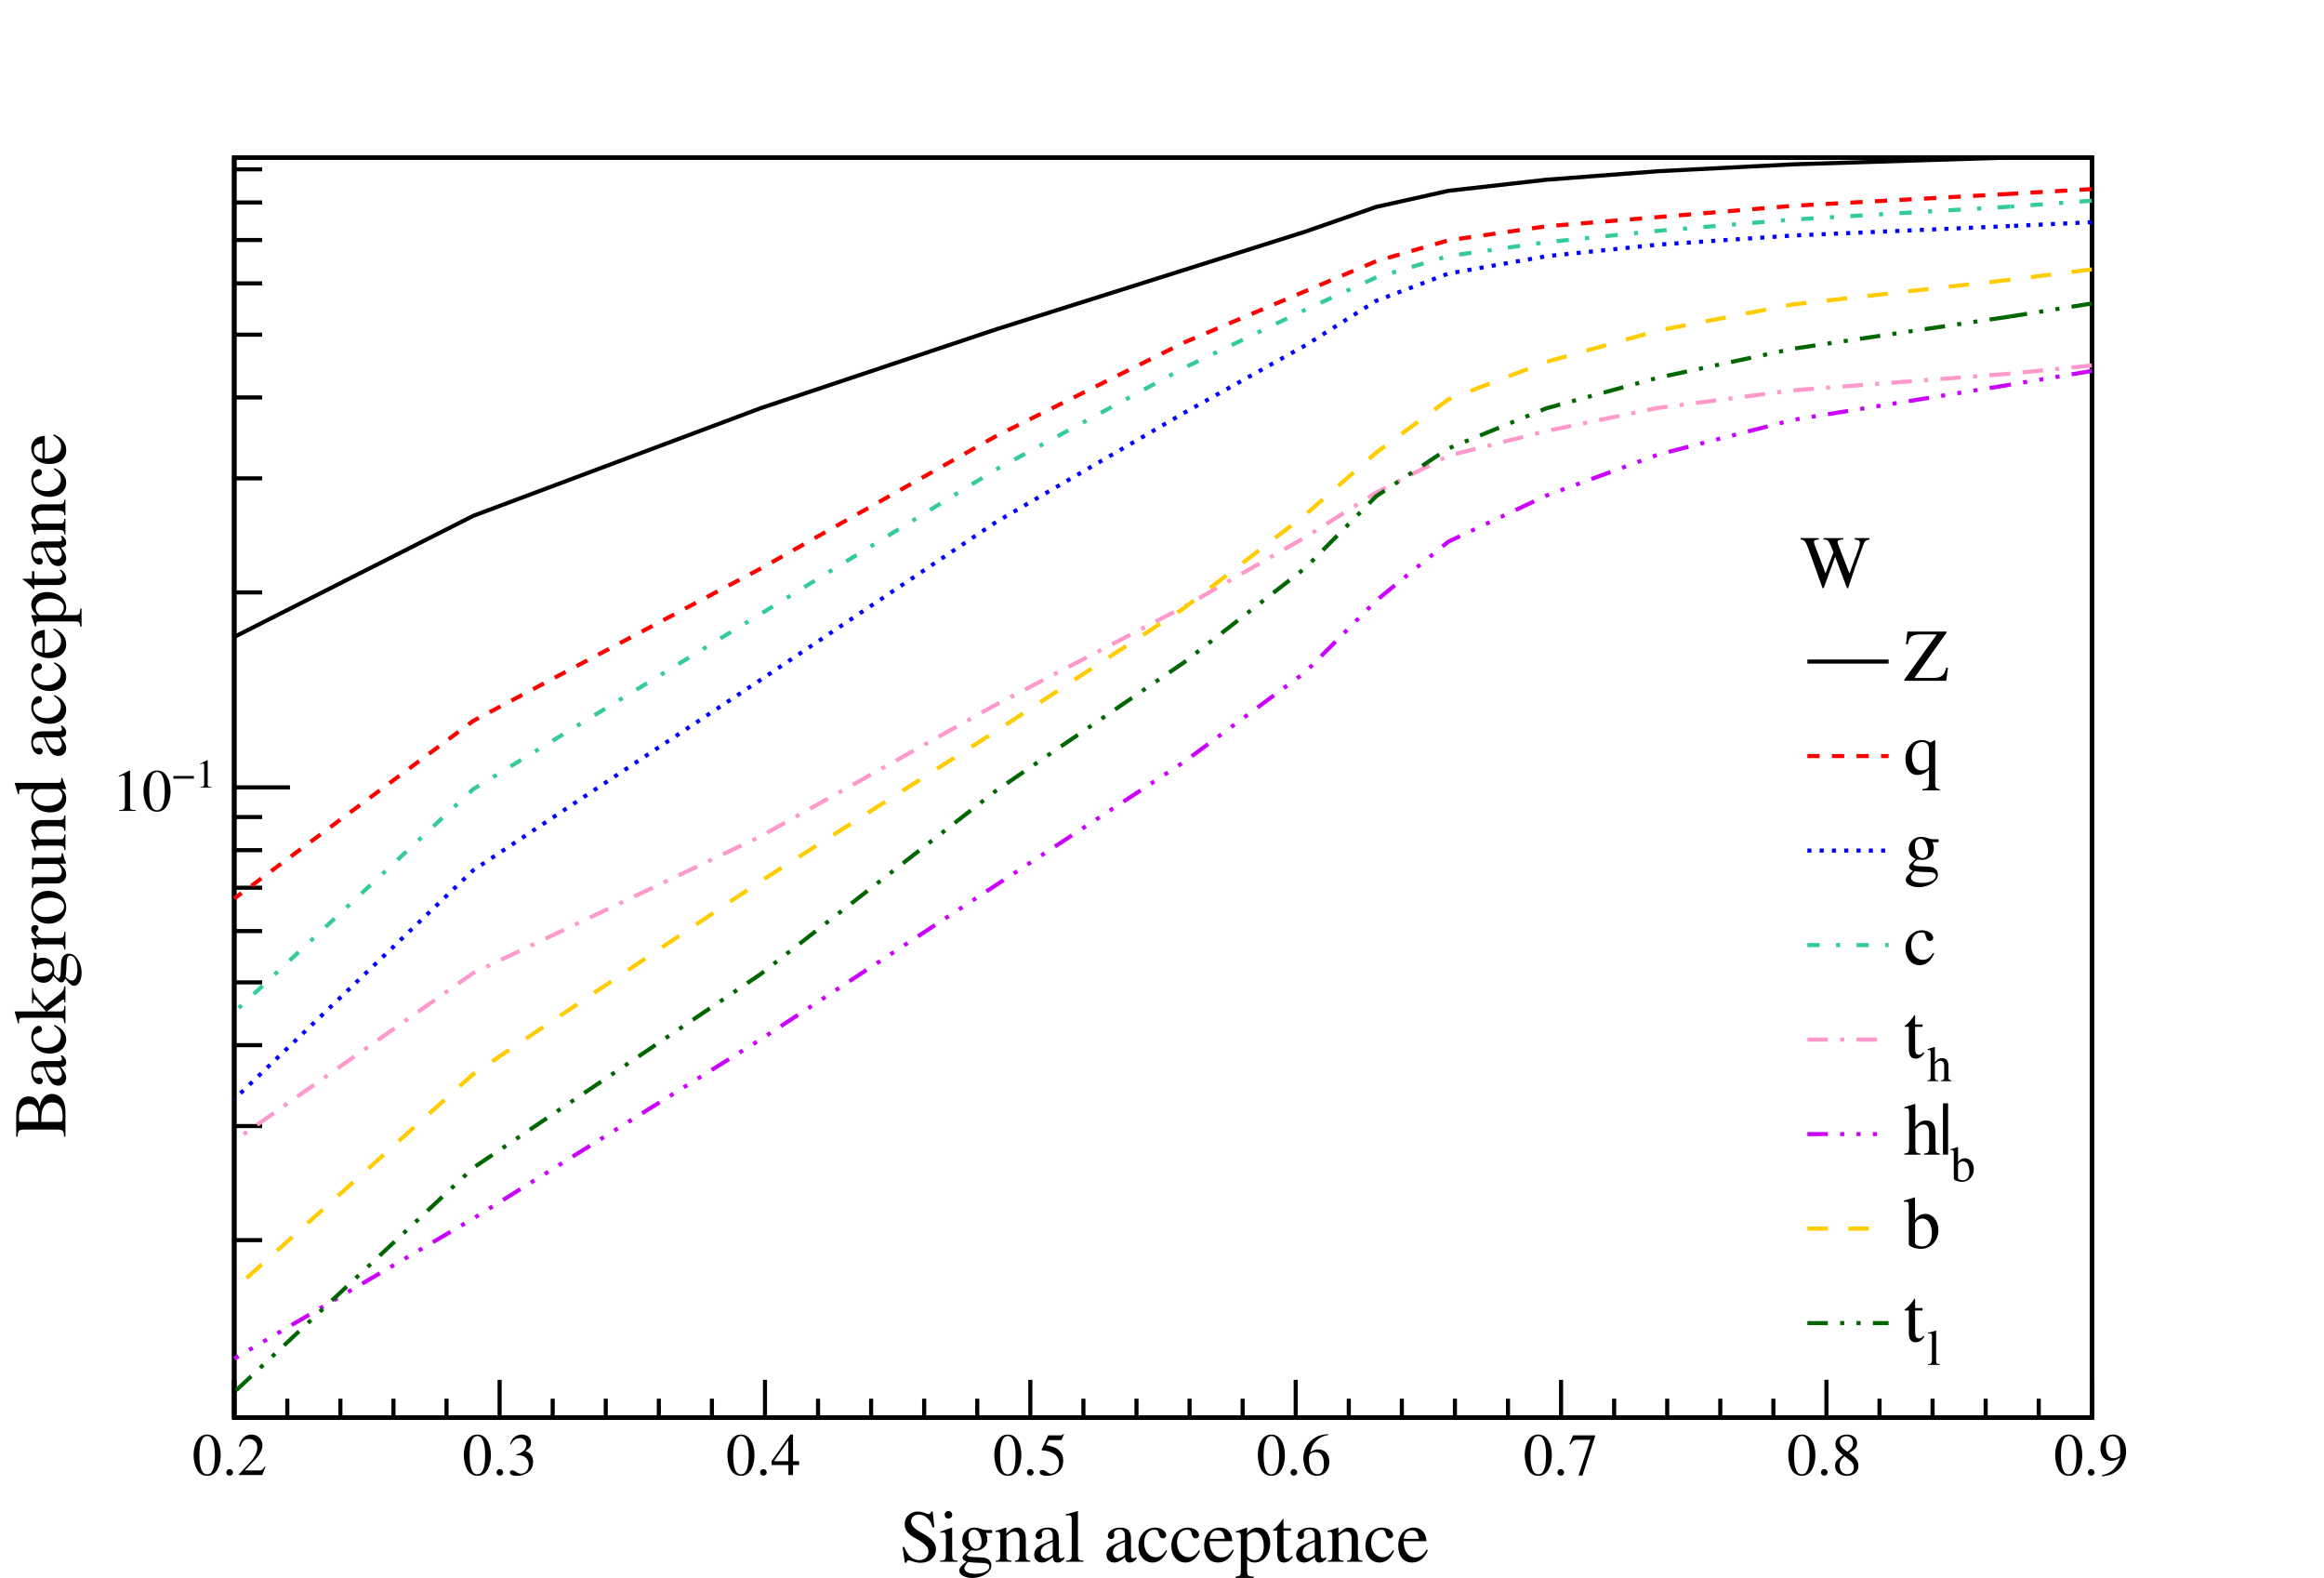
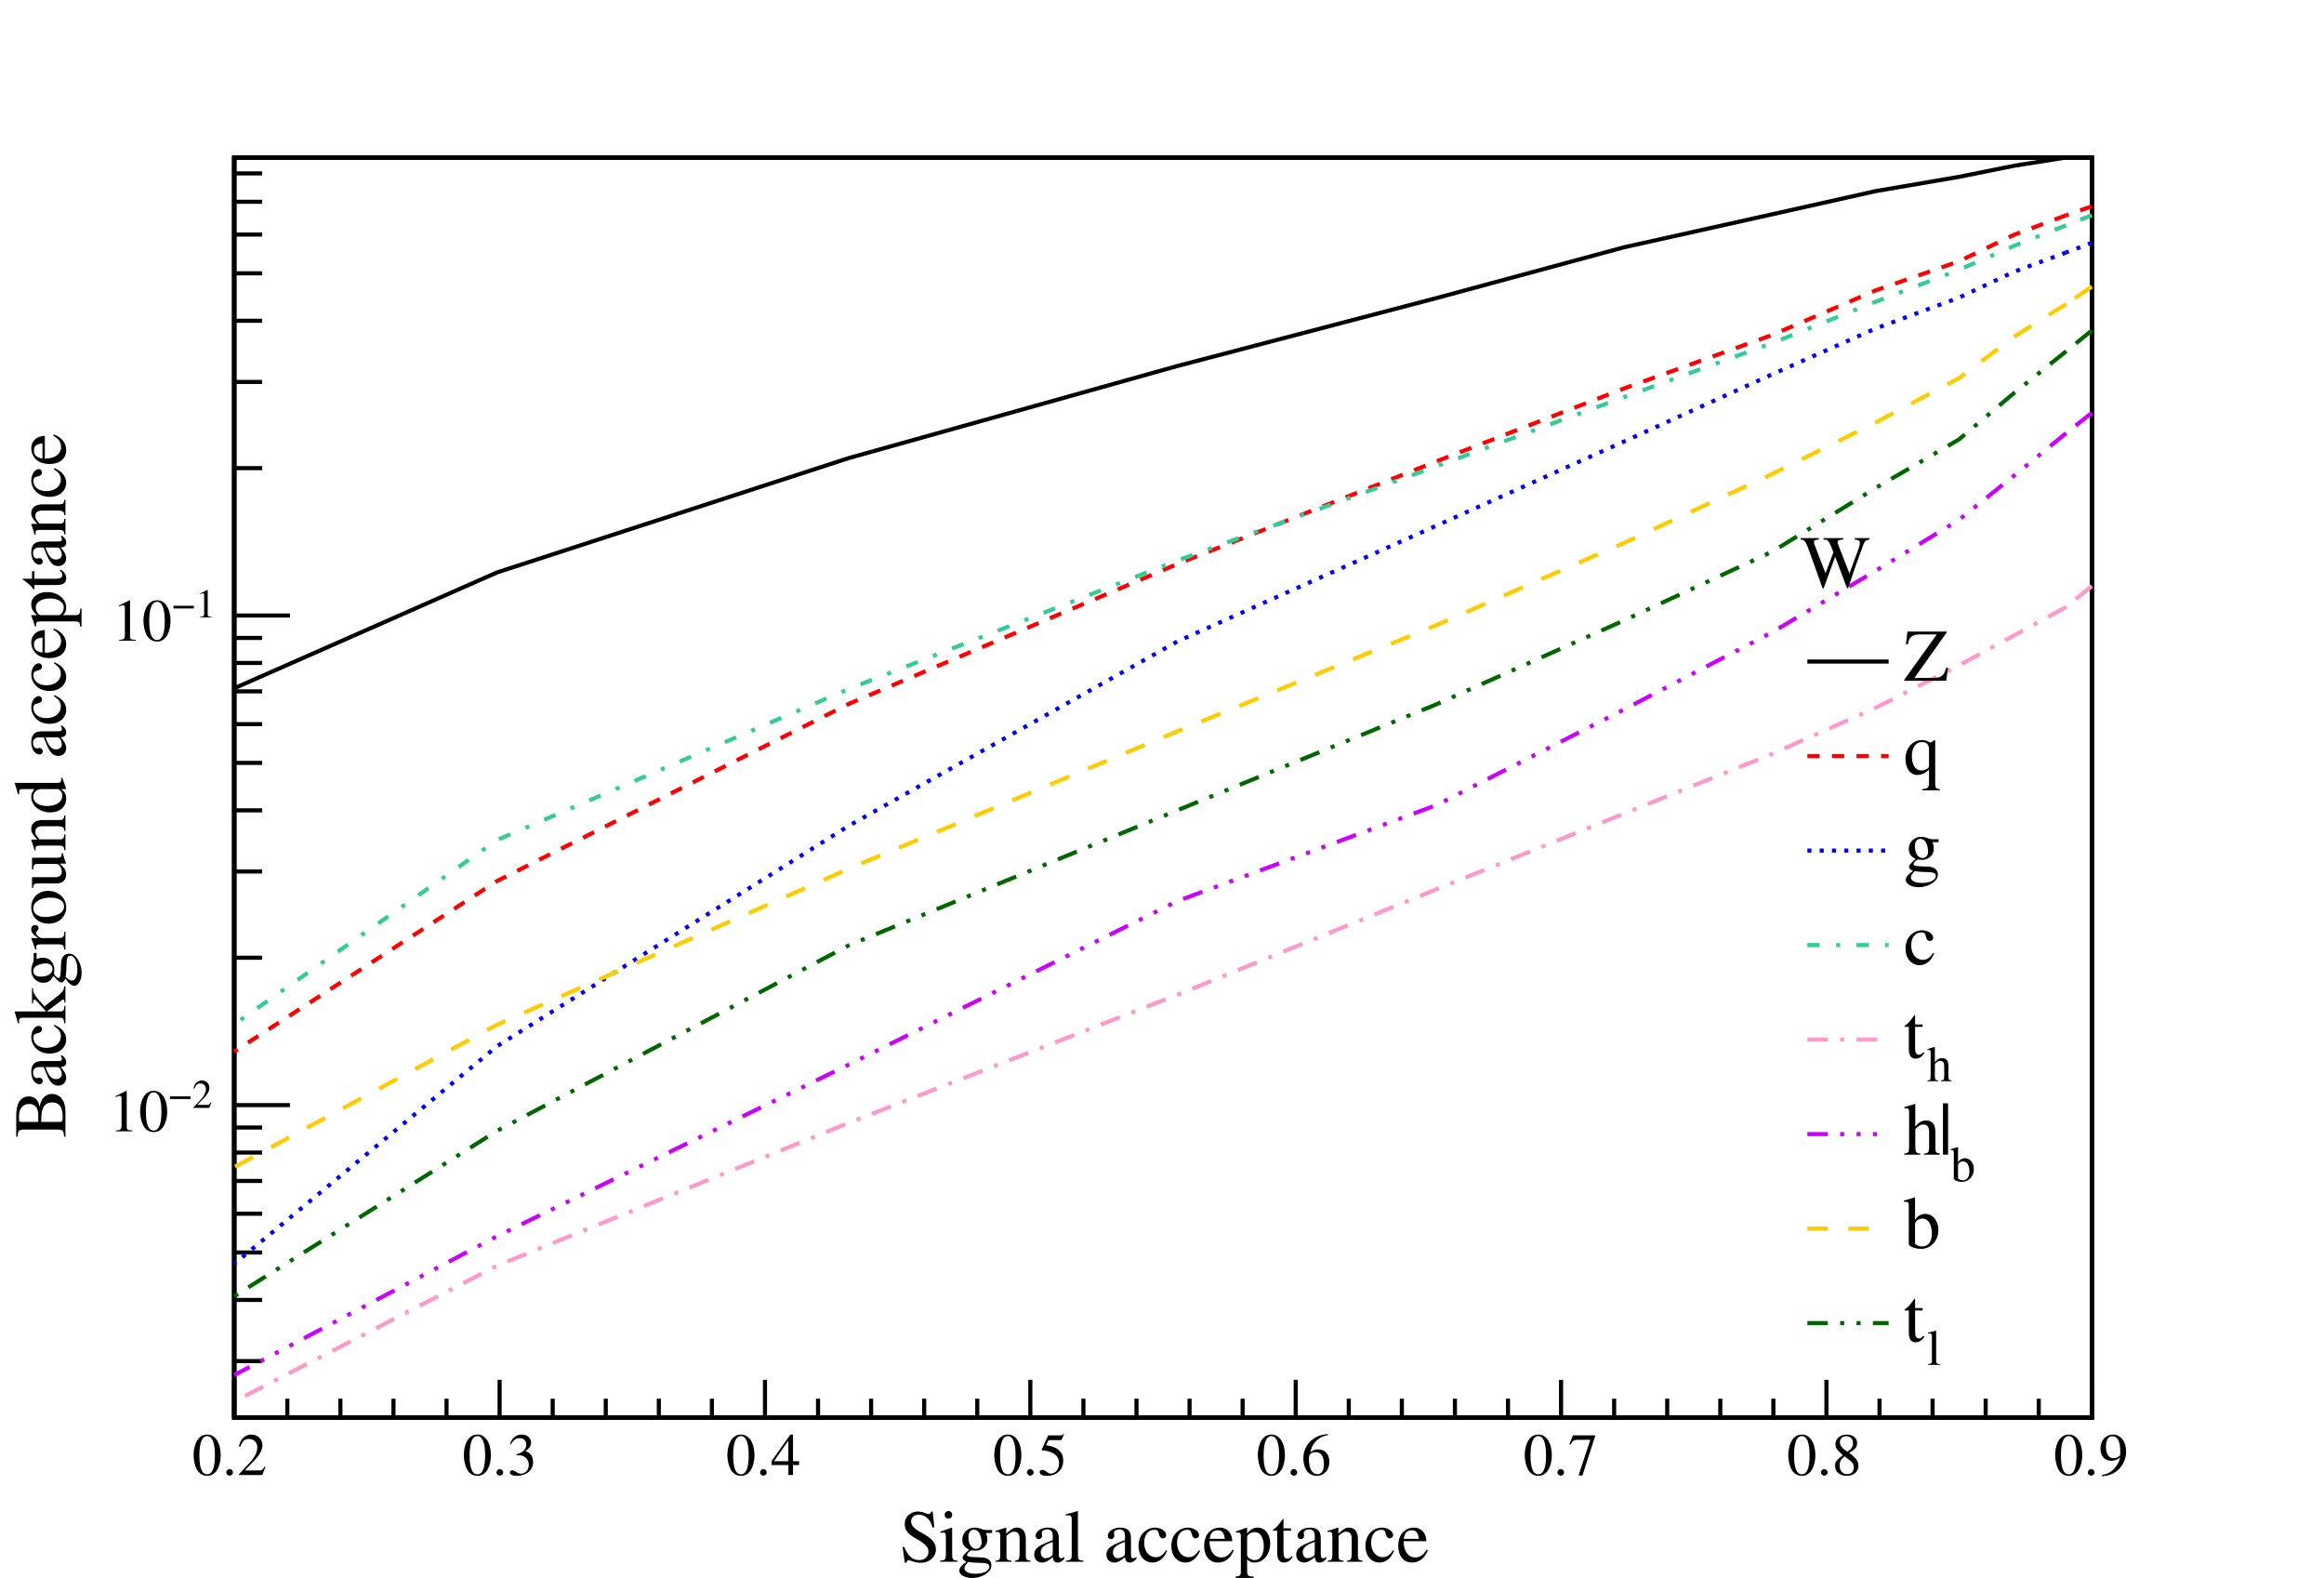
<svg xmlns="http://www.w3.org/2000/svg" width="567.429" height="384.969" viewBox="0 0 567.429 384.969">
  <defs>
</defs>
  <rect x="57.193" y="38.447" width="453.543" height="307.575" fill="none" stroke="black" />
  <rect x="57.193" y="38.447" width="453.543" height="307.575" fill="none" stroke="black" />
  <rect x="57.193" y="38.447" width="453.543" height="307.575" fill="none" stroke="black" />
  <rect x="57.193" y="38.447" width="453.543" height="307.575" fill="none" stroke="black" />
  <path d="M57.193,346.022h 453.543" fill="none" stroke="black" />
  <text x="219.615" y="381.211" fill="black" font-size="18.136" font-family="Times">
Signal acceptance
</text>
  <path d="M57.193,336.795v 9.227" fill="none" stroke="black" />
  <path d="M70.151,341.409v 4.614" fill="none" stroke="black" />
  <path d="M83.11,341.409v 4.614" fill="none" stroke="black" />
  <path d="M96.068,341.409v 4.614" fill="none" stroke="black" />
  <path d="M109.026,341.409v 4.614" fill="none" stroke="black" />
  <path d="M121.985,336.795v 9.227" fill="none" stroke="black" />
  <path d="M134.943,341.409v 4.614" fill="none" stroke="black" />
  <path d="M147.902,341.409v 4.614" fill="none" stroke="black" />
  <path d="M160.86,341.409v 4.614" fill="none" stroke="black" />
  <path d="M173.818,341.409v 4.614" fill="none" stroke="black" />
  <path d="M186.777,336.795v 9.227" fill="none" stroke="black" />
  <path d="M199.735,341.409v 4.614" fill="none" stroke="black" />
  <path d="M212.693,341.409v 4.614" fill="none" stroke="black" />
  <path d="M225.652,341.409v 4.614" fill="none" stroke="black" />
  <path d="M238.61,341.409v 4.614" fill="none" stroke="black" />
  <path d="M251.569,336.795v 9.227" fill="none" stroke="black" />
  <path d="M264.527,341.409v 4.614" fill="none" stroke="black" />
  <path d="M277.485,341.409v 4.614" fill="none" stroke="black" />
  <path d="M290.444,341.409v 4.614" fill="none" stroke="black" />
  <path d="M303.402,341.409v 4.614" fill="none" stroke="black" />
  <path d="M316.361,336.795v 9.227" fill="none" stroke="black" />
  <path d="M329.319,341.409v 4.614" fill="none" stroke="black" />
  <path d="M342.277,341.409v 4.614" fill="none" stroke="black" />
  <path d="M355.236,341.409v 4.614" fill="none" stroke="black" />
  <path d="M368.194,341.409v 4.614" fill="none" stroke="black" />
  <path d="M381.152,336.795v 9.227" fill="none" stroke="black" />
  <path d="M394.111,341.409v 4.614" fill="none" stroke="black" />
  <path d="M407.069,341.409v 4.614" fill="none" stroke="black" />
  <path d="M420.028,341.409v 4.614" fill="none" stroke="black" />
  <path d="M432.986,341.409v 4.614" fill="none" stroke="black" />
  <path d="M445.944,336.795v 9.227" fill="none" stroke="black" />
  <path d="M458.903,341.409v 4.614" fill="none" stroke="black" />
  <path d="M471.861,341.409v 4.614" fill="none" stroke="black" />
  <path d="M484.819,341.409v 4.614" fill="none" stroke="black" />
  <path d="M497.778,341.409v 4.614" fill="none" stroke="black" />
  <path d="M510.736,336.795v 9.227" fill="none" stroke="black" />
  <path d="M57.193,336.795v 9.227" fill="none" stroke="black" />
  <path d="M510.736,336.795v 9.227" fill="none" stroke="black" />
  <text x="46.929" y="360.033" fill="black" font-size="14.609" font-family="Times">
0.2
</text>
  <text x="112.908" y="360.033" fill="black" font-size="14.609" font-family="Times">
0.3
</text>
  <text x="177.258" y="360.033" fill="black" font-size="14.609" font-family="Times">
0.4
</text>
  <text x="242.422" y="360.033" fill="black" font-size="14.609" font-family="Times">
0.5
</text>
  <text x="306.772" y="360.033" fill="black" font-size="14.609" font-family="Times">
0.6
</text>
  <text x="371.936" y="360.033" fill="black" font-size="14.609" font-family="Times">
0.7
</text>
  <text x="436.286" y="360.033" fill="black" font-size="14.609" font-family="Times">
0.8
</text>
  <text x="501.45" y="360.033" fill="black" font-size="14.609" font-family="Times">
0.9
</text>
  <path d="M57.193,346.022v -307.575" fill="none" stroke="black" />
  <g transform="rotate(-90,15.9765,277.763)">
    <text x="15.976" y="277.763" fill="black" font-size="18.136" font-family="Times">
Background acceptance
</text>
  </g>
-   <path d="M63.996,302.697h -6.803" fill="none" stroke="black" />
-   <path d="M63.996,274.858h -6.803" fill="none" stroke="black" />
-   <path d="M63.996,255.106h -6.803" fill="none" stroke="black" />
-   <path d="M63.996,239.785h -6.803" fill="none" stroke="black" />
-   <path d="M63.996,227.266h -6.803" fill="none" stroke="black" />
-   <path d="M63.996,216.682h -6.803" fill="none" stroke="black" />
-   <path d="M63.996,207.514h -6.803" fill="none" stroke="black" />
-   <path d="M63.996,199.427h -6.803" fill="none" stroke="black" />
-   <path d="M70.799,192.193h -13.606" fill="none" stroke="black" />
-   <text x="47.744" y="192.235" fill="black" font-size="9.906" font-family="Times">
+   <path d="M63.996,332.227h -6.803" fill="none" stroke="black" />
+   <path d="M63.996,317.297h -6.803" fill="none" stroke="black" />
+   <path d="M63.996,305.716h -6.803" fill="none" stroke="black" />
+   <path d="M63.996,296.254h -6.803" fill="none" stroke="black" />
+   <path d="M63.996,288.254h -6.803" fill="none" stroke="black" />
+   <path d="M63.996,281.324h -6.803" fill="none" stroke="black" />
+   <path d="M63.996,275.211h -6.803" fill="none" stroke="black" />
+   <path d="M70.799,269.743h -13.606" fill="none" stroke="black" />
+   <text x="46.929" y="270.432" fill="black" font-size="9.906" font-family="Times">
+ 2
+ </text>
+   <text x="41.228" y="270.432" fill="black" font-size="9.906" font-family="Times">
+ −
+ </text>
+   <text x="26.566" y="276.134" fill="black" font-size="14.609" font-family="Times">
+ 10
+ </text>
+   <path d="M63.996,233.769h -6.803" fill="none" stroke="black" />
+   <path d="M63.996,212.726h -6.803" fill="none" stroke="black" />
+   <path d="M63.996,197.796h -6.803" fill="none" stroke="black" />
+   <path d="M63.996,186.215h -6.803" fill="none" stroke="black" />
+   <path d="M63.996,176.753h -6.803" fill="none" stroke="black" />
+   <path d="M63.996,168.753h -6.803" fill="none" stroke="black" />
+   <path d="M63.996,161.823h -6.803" fill="none" stroke="black" />
+   <path d="M63.996,155.71h -6.803" fill="none" stroke="black" />
+   <path d="M70.799,150.242h -13.606" fill="none" stroke="black" />
+   <text x="47.744" y="150.692" fill="black" font-size="9.906" font-family="Times">
1
</text>
-   <text x="42.042" y="192.235" fill="black" font-size="9.906" font-family="Times">
+   <text x="42.042" y="150.692" fill="black" font-size="9.906" font-family="Times">
−
</text>
-   <text x="27.38" y="197.936" fill="black" font-size="14.609" font-family="Times">
+   <text x="27.38" y="156.394" fill="black" font-size="14.609" font-family="Times">
10
</text>
-   <path d="M63.996,144.601h -6.803" fill="none" stroke="black" />
-   <path d="M63.996,116.762h -6.803" fill="none" stroke="black" />
-   <path d="M63.996,97.009h -6.803" fill="none" stroke="black" />
-   <path d="M63.996,81.688h -6.803" fill="none" stroke="black" />
-   <path d="M63.996,69.17h -6.803" fill="none" stroke="black" />
-   <path d="M63.996,58.586h -6.803" fill="none" stroke="black" />
-   <path d="M63.996,49.418h -6.803" fill="none" stroke="black" />
-   <path d="M63.996,41.331h -6.803" fill="none" stroke="black" />
-   <path d="M490.724,38.447z" fill="none" stroke="black" />
-   <path d="M490.724,38.447l -52.93, 1.666l -32.911, 1.676l -27.34, 2.082l -23.906, 2.704l -17.622, 3.931l -17.298, 6.029l -29.607, 9.358l -45.868, 14.483l -57.594, 19.282l -70.098, 26.252l -58.359, 29.558" fill="none" stroke="black" />
-   <path d="M510.736,46.155l -20.012, 1.165" fill="none" stroke="#ff0000" stroke-dasharray=" 3, 3" />
-   <path d="M490.724,47.32l -52.93, 2.916l -32.911, 2.746l -27.34, 2.251l -23.906, 3.428l -17.622, 5.094l -17.298, 7.313l -29.607, 12.535l -45.868, 22.818l -57.594, 32.397l -70.098, 37.134l -58.359, 43.378" fill="none" stroke="#ff0000" stroke-dasharray=" 3, 3" />
-   <path d="M510.736,54.237l -20.012, 0.941" fill="none" stroke="#0000ff" stroke-dasharray=" 1, 2" />
-   <path d="M490.724,55.178l -52.93, 2.306l -32.911, 2.227l -27.34, 2.829l -23.906, 4.231l -17.622, 6.655l -17.298, 10.873l -29.607, 16.475l -45.868, 26.617l -57.594, 38.591l -70.098, 46.43l -58.359, 55.885" fill="none" stroke="#0000ff" stroke-dasharray=" 1, 2" />
-   <path d="M510.736,48.992l -20.012, 1.453" fill="none" stroke="#33cc99" stroke-dasharray=" 3, 4, 1, 4" />
-   <path d="M490.724,50.445l -52.93, 3.137l -32.911, 2.753l -27.34, 2.78l -23.906, 3.383l -17.622, 5.219l -17.298, 7.873l -29.607, 14.2l -45.868, 24.773l -57.594, 35.325l -70.098, 42.726l -58.359, 54.458" fill="none" stroke="#33cc99" stroke-dasharray=" 3, 4, 1, 4" />
-   <path d="M510.736,89.199l -20.012, 2.011" fill="none" stroke="#ff99cc" stroke-dasharray=" 5, 3, 1, 3" />
-   <path d="M490.724,91.21l -52.93, 4.061l -32.911, 4.281l -27.34, 5.659l -23.906, 6.02l -17.622, 8.988l -17.298, 10.906l -29.607, 16.97l -45.868, 23.858l -57.594, 32.219l -70.098, 33.325l -58.359, 40.979" fill="none" stroke="#ff99cc" stroke-dasharray=" 5, 3, 1, 3" />
-   <path d="M510.736,90.544l -20.012, 3.368" fill="none" stroke="#cc00ff" stroke-dasharray=" 5, 3, 1, 3, 1, 3, 1, 3" />
-   <path d="M490.724,93.912l -52.93, 8.569l -32.911, 8.455l -27.34, 10.033l -23.906, 11.236l -17.622, 14.389l -17.298, 17.447l -29.607, 21.928l -45.868, 30.037l -57.594, 37.747l -70.098, 43.667l -58.359, 34.224" fill="none" stroke="#cc00ff" stroke-dasharray=" 5, 3, 1, 3, 1, 3, 1, 3" />
-   <path d="M510.736,65.755l -20.012, 2.535" fill="none" stroke="#ffcc00" stroke-dasharray=" 5, 5" />
-   <path d="M490.724,68.29l -52.93, 6.005l -32.911, 6.378l -27.34, 7.664l -23.906, 9.145l -17.622, 12.993l -17.298, 15.149l -29.607, 22.796l -45.868, 30.015l -57.594, 36.703l -70.098, 47.019l -58.359, 52.533" fill="none" stroke="#ffcc00" stroke-dasharray=" 5, 5" />
-   <path d="M510.736,74.079l -20.012, 3.187" fill="none" stroke="#006600" stroke-dasharray=" 5, 3, 1, 3, 1, 3" />
-   <path d="M490.724,77.265l -52.93, 7.855l -32.911, 7.059l -27.34, 7.484l -23.906, 9.799l -17.622, 11.664l -17.298, 17.49l -29.607, 23.052l -45.868, 31.305l -57.594, 44.841l -70.098, 47.233l -58.359, 54.761" fill="none" stroke="#006600" stroke-dasharray=" 5, 3, 1, 3, 1, 3" />
+   <path d="M63.996,114.268h -6.803" fill="none" stroke="black" />
+   <path d="M63.996,93.225h -6.803" fill="none" stroke="black" />
+   <path d="M63.996,78.295h -6.803" fill="none" stroke="black" />
+   <path d="M63.996,66.714h -6.803" fill="none" stroke="black" />
+   <path d="M63.996,57.252h -6.803" fill="none" stroke="black" />
+   <path d="M63.996,49.252h -6.803" fill="none" stroke="black" />
+   <path d="M63.996,42.322h -6.803" fill="none" stroke="black" />
+   <path d="M504.458,38.447z" fill="none" stroke="black" />
+   <path d="M504.458,38.447l -12.568, 1.988l -13.605, 2.736l -20.343, 3.484l -25.202, 5.641l -36.215, 8.063l -45.803, 12.398l -63.295, 16.593l -80.204, 22.467l -85.841, 27.899l -64.189, 28.282" fill="none" stroke="black" />
+   <path d="M510.736,50.355l -6.278, 2.192" fill="none" stroke="#ff0000" stroke-dasharray=" 3, 3" />
+   <path d="M504.458,52.547l -12.568, 4.701l -13.605, 6.535l -20.343, 7.106l -25.202, 10.858l -36.215, 13.065l -45.803, 17.802l -63.295, 25.065l -80.204, 34.133l -85.841, 43.219l -64.189, 41.643" fill="none" stroke="#ff0000" stroke-dasharray=" 3, 3" />
+   <path d="M510.736,59.269l -6.278, 2.363" fill="none" stroke="#0000ff" stroke-dasharray=" 1, 2" />
+   <path d="M504.458,61.632l -12.568, 4.643l -13.605, 6.388l -20.343, 7.527l -25.202, 11.155l -36.215, 16.425l -45.803, 20.542l -63.295, 28.275l -80.204, 44.98l -85.841, 53.772l -64.189, 53.145" fill="none" stroke="#0000ff" stroke-dasharray=" 1, 2" />
+   <path d="M510.736,52.544l -6.278, 2.445" fill="none" stroke="#33cc99" stroke-dasharray=" 3, 4, 1, 4" />
+   <path d="M504.458,54.989l -12.568, 4.957l -13.605, 5.918l -20.343, 7.796l -25.202, 10.049l -36.215, 13.212l -45.803, 16.886l -63.295, 23.022l -80.204, 31.337l -85.841, 36.861l -64.189, 44.989" fill="none" stroke="#33cc99" stroke-dasharray=" 3, 4, 1, 4" />
+   <path d="M510.736,143.027l -6.278, 5.134" fill="none" stroke="#ff99cc" stroke-dasharray=" 5, 3, 1, 3" />
+   <path d="M504.458,148.162l -12.568, 6.866l -13.605, 7.387l -20.343, 10.349l -25.202, 11.222l -36.215, 14.6l -45.803, 18.473l -63.295, 25.764l -80.204, 31.252l -85.841, 34.857l -64.189, 33.166" fill="none" stroke="#ff99cc" stroke-dasharray=" 5, 3, 1, 3" />
+   <path d="M510.736,100.769l -6.278, 4.959" fill="none" stroke="#cc00ff" stroke-dasharray=" 5, 3, 1, 3, 1, 3, 1, 3" />
+   <path d="M504.458,105.728l -12.568, 10.261l -13.605, 10.915l -20.343, 12.432l -25.202, 14.958l -36.215, 18.873l -45.803, 23.354l -63.295, 23.439l -80.204, 39.896l -85.841, 41.872l -64.189, 33.92" fill="none" stroke="#cc00ff" stroke-dasharray=" 5, 3, 1, 3, 1, 3, 1, 3" />
+   <path d="M510.736,69.949l -6.278, 4.261" fill="none" stroke="#ffcc00" stroke-dasharray=" 5, 5" />
+   <path d="M504.458,74.21l -12.568, 7.884l -13.605, 10.227l -20.343, 10.809l -25.202, 12.537l -36.215, 16.858l -45.803, 20.057l -63.295, 25.935l -80.204, 33.526l -85.841, 38.064l -64.189, 34.784" fill="none" stroke="#ffcc00" stroke-dasharray=" 5, 5" />
+   <path d="M510.736,80.667l -6.278, 5.085" fill="none" stroke="#006600" stroke-dasharray=" 5, 3, 1, 3, 1, 3" />
+   <path d="M504.458,85.752l -12.568, 10.065l -13.605, 11.456l -20.343, 11.846l -25.202, 15.514l -36.215, 16.804l -45.803, 20.474l -63.295, 25.886l -80.204, 32.955l -85.841, 45.26l -64.189, 40.379" fill="none" stroke="#006600" stroke-dasharray=" 5, 3, 1, 3, 1, 3" />
  <text x="439.544" y="143.361" fill="black" font-size="18.136" font-family="Times">
W
</text>
  <text x="464.795" y="166.169" fill="black" font-size="18.136" font-family="Times">
Z
</text>
  <path d="M441.287,161.477h 19.843" fill="none" stroke="black" />
  <text x="464.795" y="188.976" fill="black" font-size="18.136" font-family="Times">
q
</text>
  <path d="M441.287,184.545h 19.843" fill="none" stroke="#ff0000" stroke-dasharray=" 3, 3" />
  <text x="464.795" y="212.598" fill="black" font-size="18.136" font-family="Times">
g
</text>
  <path d="M441.287,207.613h 19.843" fill="none" stroke="#0000ff" stroke-dasharray=" 1, 2" />
  <text x="464.795" y="235.406" fill="black" font-size="18.136" font-family="Times">
c
</text>
  <path d="M441.287,230.682h 19.843" fill="none" stroke="#33cc99" stroke-dasharray=" 3, 4, 1, 4" />
  <text x="470.497" y="263.915" fill="black" font-size="12.258" font-family="Times">
h
</text>
  <text x="464.795" y="258.213" fill="black" font-size="18.136" font-family="Times">
t
</text>
  <path d="M441.287,253.75h 19.843" fill="none" stroke="#ff99cc" stroke-dasharray=" 5, 3, 1, 3" />
  <text x="476.199" y="288.352" fill="black" font-size="12.258" font-family="Times">
b
</text>
  <text x="473.755" y="281.835" fill="black" font-size="18.136" font-family="Times">
❘
</text>
  <text x="464.795" y="281.835" fill="black" font-size="18.136" font-family="Times">
h
</text>
  <path d="M441.287,276.818h 19.843" fill="none" stroke="#cc00ff" stroke-dasharray=" 5, 3, 1, 3, 1, 3, 1, 3" />
  <text x="464.795" y="304.643" fill="black" font-size="18.136" font-family="Times">
b
</text>
  <path d="M441.287,299.886h 19.843" fill="none" stroke="#ffcc00" stroke-dasharray=" 5, 5" />
  <text x="470.497" y="333.152" fill="black" font-size="12.258" font-family="Times">
l
</text>
  <text x="464.795" y="327.45" fill="black" font-size="18.136" font-family="Times">
t
</text>
  <path d="M441.287,322.954h 19.843" fill="none" stroke="#006600" stroke-dasharray=" 5, 3, 1, 3, 1, 3" />
</svg>
